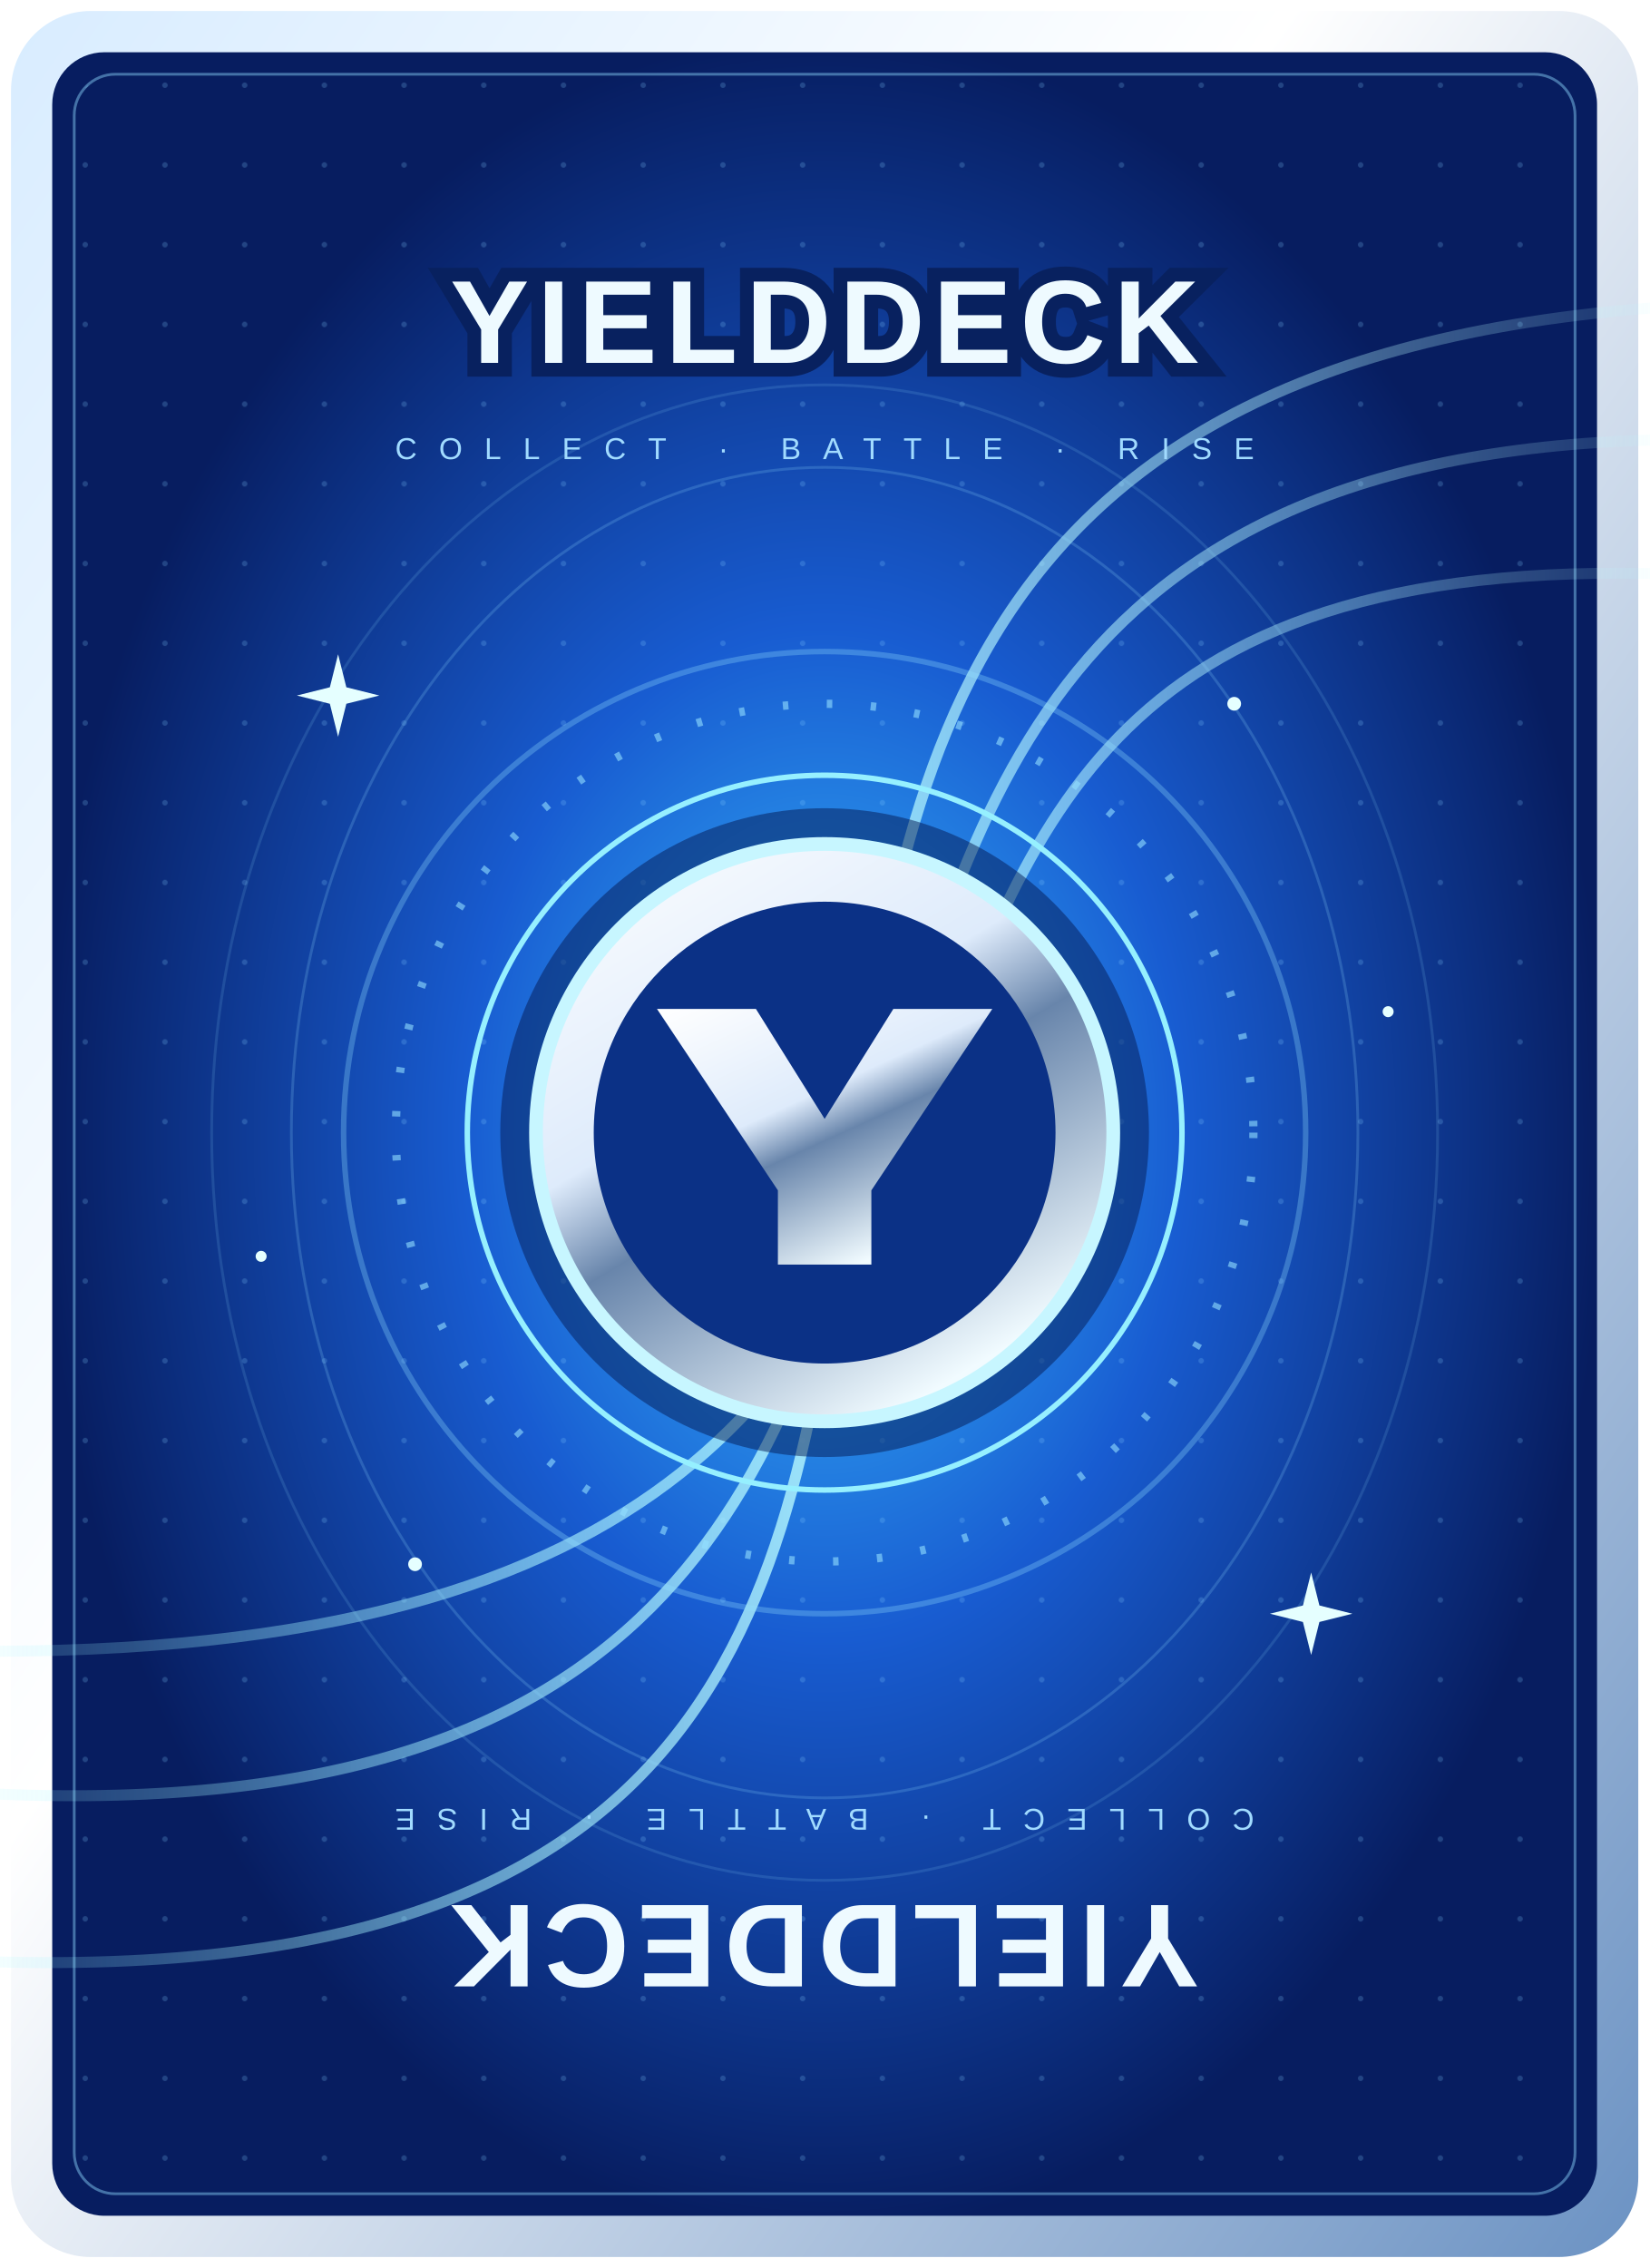
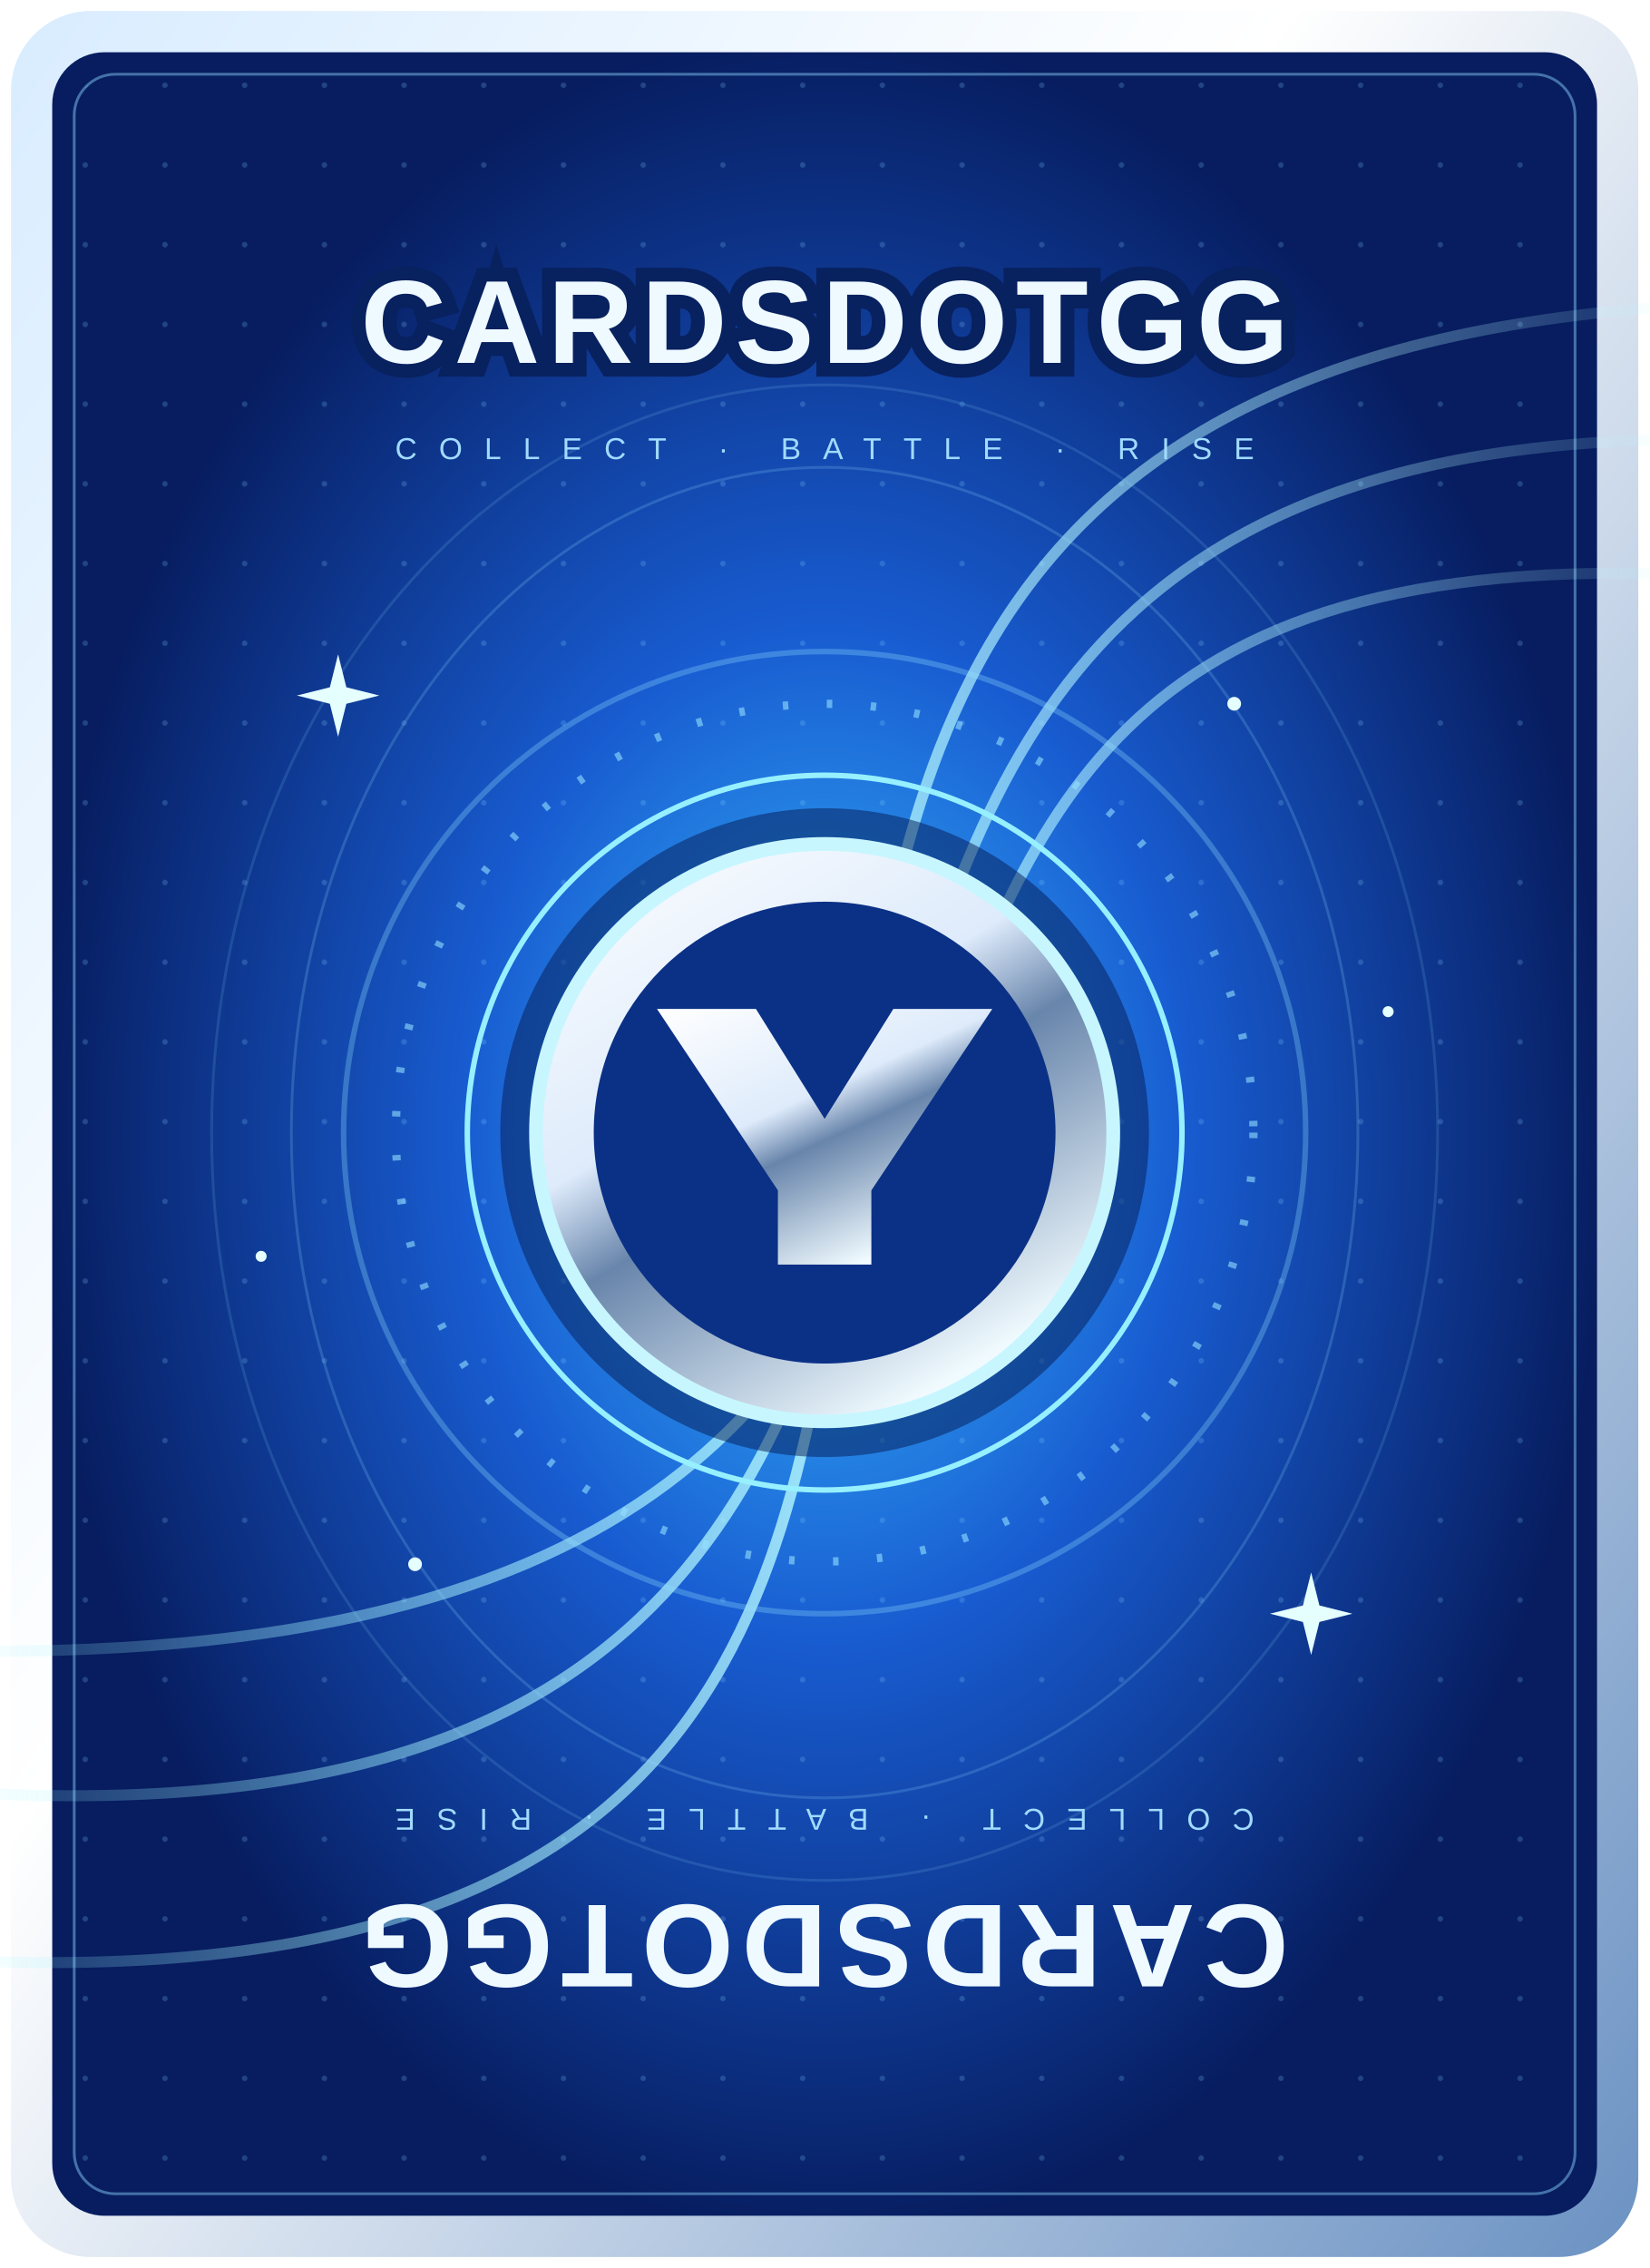
<svg xmlns="http://www.w3.org/2000/svg" width="600" height="825" viewBox="0 0 600 825">
  <defs>
    <linearGradient id="frame" x2="1" y2="1">
      <stop stop-color="#d8ecff" />
      <stop offset=".4" stop-color="#fff" />
      <stop offset="1" stop-color="#6b92c3" />
    </linearGradient>
    <radialGradient id="blue">
      <stop stop-color="#38bfff" />
      <stop offset=".46" stop-color="#185cd1" />
      <stop offset="1" stop-color="#071d60" />
    </radialGradient>
    <linearGradient id="silver" x2=".6" y2="1">
      <stop stop-color="#fff" />
      <stop offset=".45" stop-color="#deebfb" />
      <stop offset=".6" stop-color="#6885ab" />
      <stop offset="1" stop-color="#f1fbff" />
    </linearGradient>
    <linearGradient id="wave">
      <stop stop-color="#94f5ff" stop-opacity="0" />
      <stop offset=".5" stop-color="#b8faff" stop-opacity=".8" />
      <stop offset="1" stop-color="#b8faff" stop-opacity="0" />
    </linearGradient>
    <pattern id="dots" width="29" height="29" patternUnits="userSpaceOnUse">
      <circle cx="2" cy="2" r="1" fill="#85cfff" opacity=".22" />
    </pattern>
    <filter id="glow">
      <feGaussianBlur stdDeviation="4" />
    </filter>
  </defs>
  <rect x="4" y="4" width="592" height="817" rx="29" fill="url(#frame)" />
  <rect x="19" y="19" width="562" height="787" rx="19" fill="url(#blue)" />
  <rect x="27" y="27" width="546" height="771" rx="15" fill="url(#dots)" stroke="#8fdbff" stroke-opacity=".45" />
  <path d="M-60 710C580 770 45 120 645 110M-40 650C510 700 140 150 630 160M-40 600C520 620 180 180 630 210" fill="none" stroke="url(#wave)" stroke-width="4" />
  <g fill="none" stroke="#93dfff">
    <ellipse cx="300" cy="412" rx="223" ry="272" stroke-opacity=".14" />
    <ellipse cx="300" cy="412" rx="194" ry="242" stroke-opacity=".2" />
    <circle cx="300" cy="412" r="175" stroke-opacity=".3" stroke-width="2" />
    <circle cx="300" cy="412" r="156" stroke-opacity=".6" stroke-dasharray="2 14" stroke-width="3" />
  </g>
  <circle cx="300" cy="412" r="118" fill="#041a53" opacity=".5" />
  <circle cx="300" cy="412" r="105" fill="url(#silver)" stroke="#c7f6ff" stroke-width="5" />
  <circle cx="300" cy="412" r="84" fill="#0b3186" />
  <path d="M254 372h36l25 40 25-40h36l-44 66v27h-34v-27z" transform="translate(-15 -5)" fill="url(#silver)" />
  <circle cx="300" cy="412" r="130" fill="none" stroke="#96f0ff" stroke-width="2" />
-   <text x="300" y="132" text-anchor="middle" font-family="Arial,sans-serif" font-weight="900" font-size="43" letter-spacing="3" fill="#08215f" stroke="#08215f" stroke-width="10" paint-order="stroke">YIELDDECK</text>
-   <text x="300" y="132" text-anchor="middle" font-family="Arial,sans-serif" font-weight="900" font-size="43" letter-spacing="3" fill="#eefaff">YIELDDECK</text>
+   <text x="300" y="132" text-anchor="middle" font-family="Arial,sans-serif" font-weight="900" font-size="43" letter-spacing="3" fill="#08215f" stroke="#08215f" stroke-width="10" paint-order="stroke">CARDSDOTGG</text>
+   <text x="300" y="132" text-anchor="middle" font-family="Arial,sans-serif" font-weight="900" font-size="43" letter-spacing="3" fill="#eefaff">CARDSDOTGG</text>
  <text x="300" y="167" text-anchor="middle" font-family="Arial,sans-serif" font-size="11" letter-spacing="8" fill="#a1dbff">COLLECT · BATTLE · RISE</text>
  <g transform="rotate(180 300 412.5)">
-     <text x="300" y="132" text-anchor="middle" font-family="Arial,sans-serif" font-weight="900" font-size="43" letter-spacing="3" fill="#eefaff">YIELDDECK</text>
+     <text x="300" y="132" text-anchor="middle" font-family="Arial,sans-serif" font-weight="900" font-size="43" letter-spacing="3" fill="#eefaff">CARDSDOTGG</text>
    <text x="300" y="167" text-anchor="middle" font-family="Arial,sans-serif" font-size="11" letter-spacing="8" fill="#a1dbff">COLLECT · BATTLE · RISE</text>
  </g>
  <g fill="#e5ffff">
    <path d="M123 238l3 12 12 3-12 3-3 12-3-12-12-3 12-3z" />
    <path d="M477 572l3 12 12 3-12 3-3 12-3-12-12-3 12-3z" />
    <circle cx="449" cy="256" r="2.5" />
    <circle cx="151" cy="569" r="2.5" />
    <circle cx="95" cy="457" r="2" />
    <circle cx="505" cy="368" r="2" />
  </g>
</svg>
